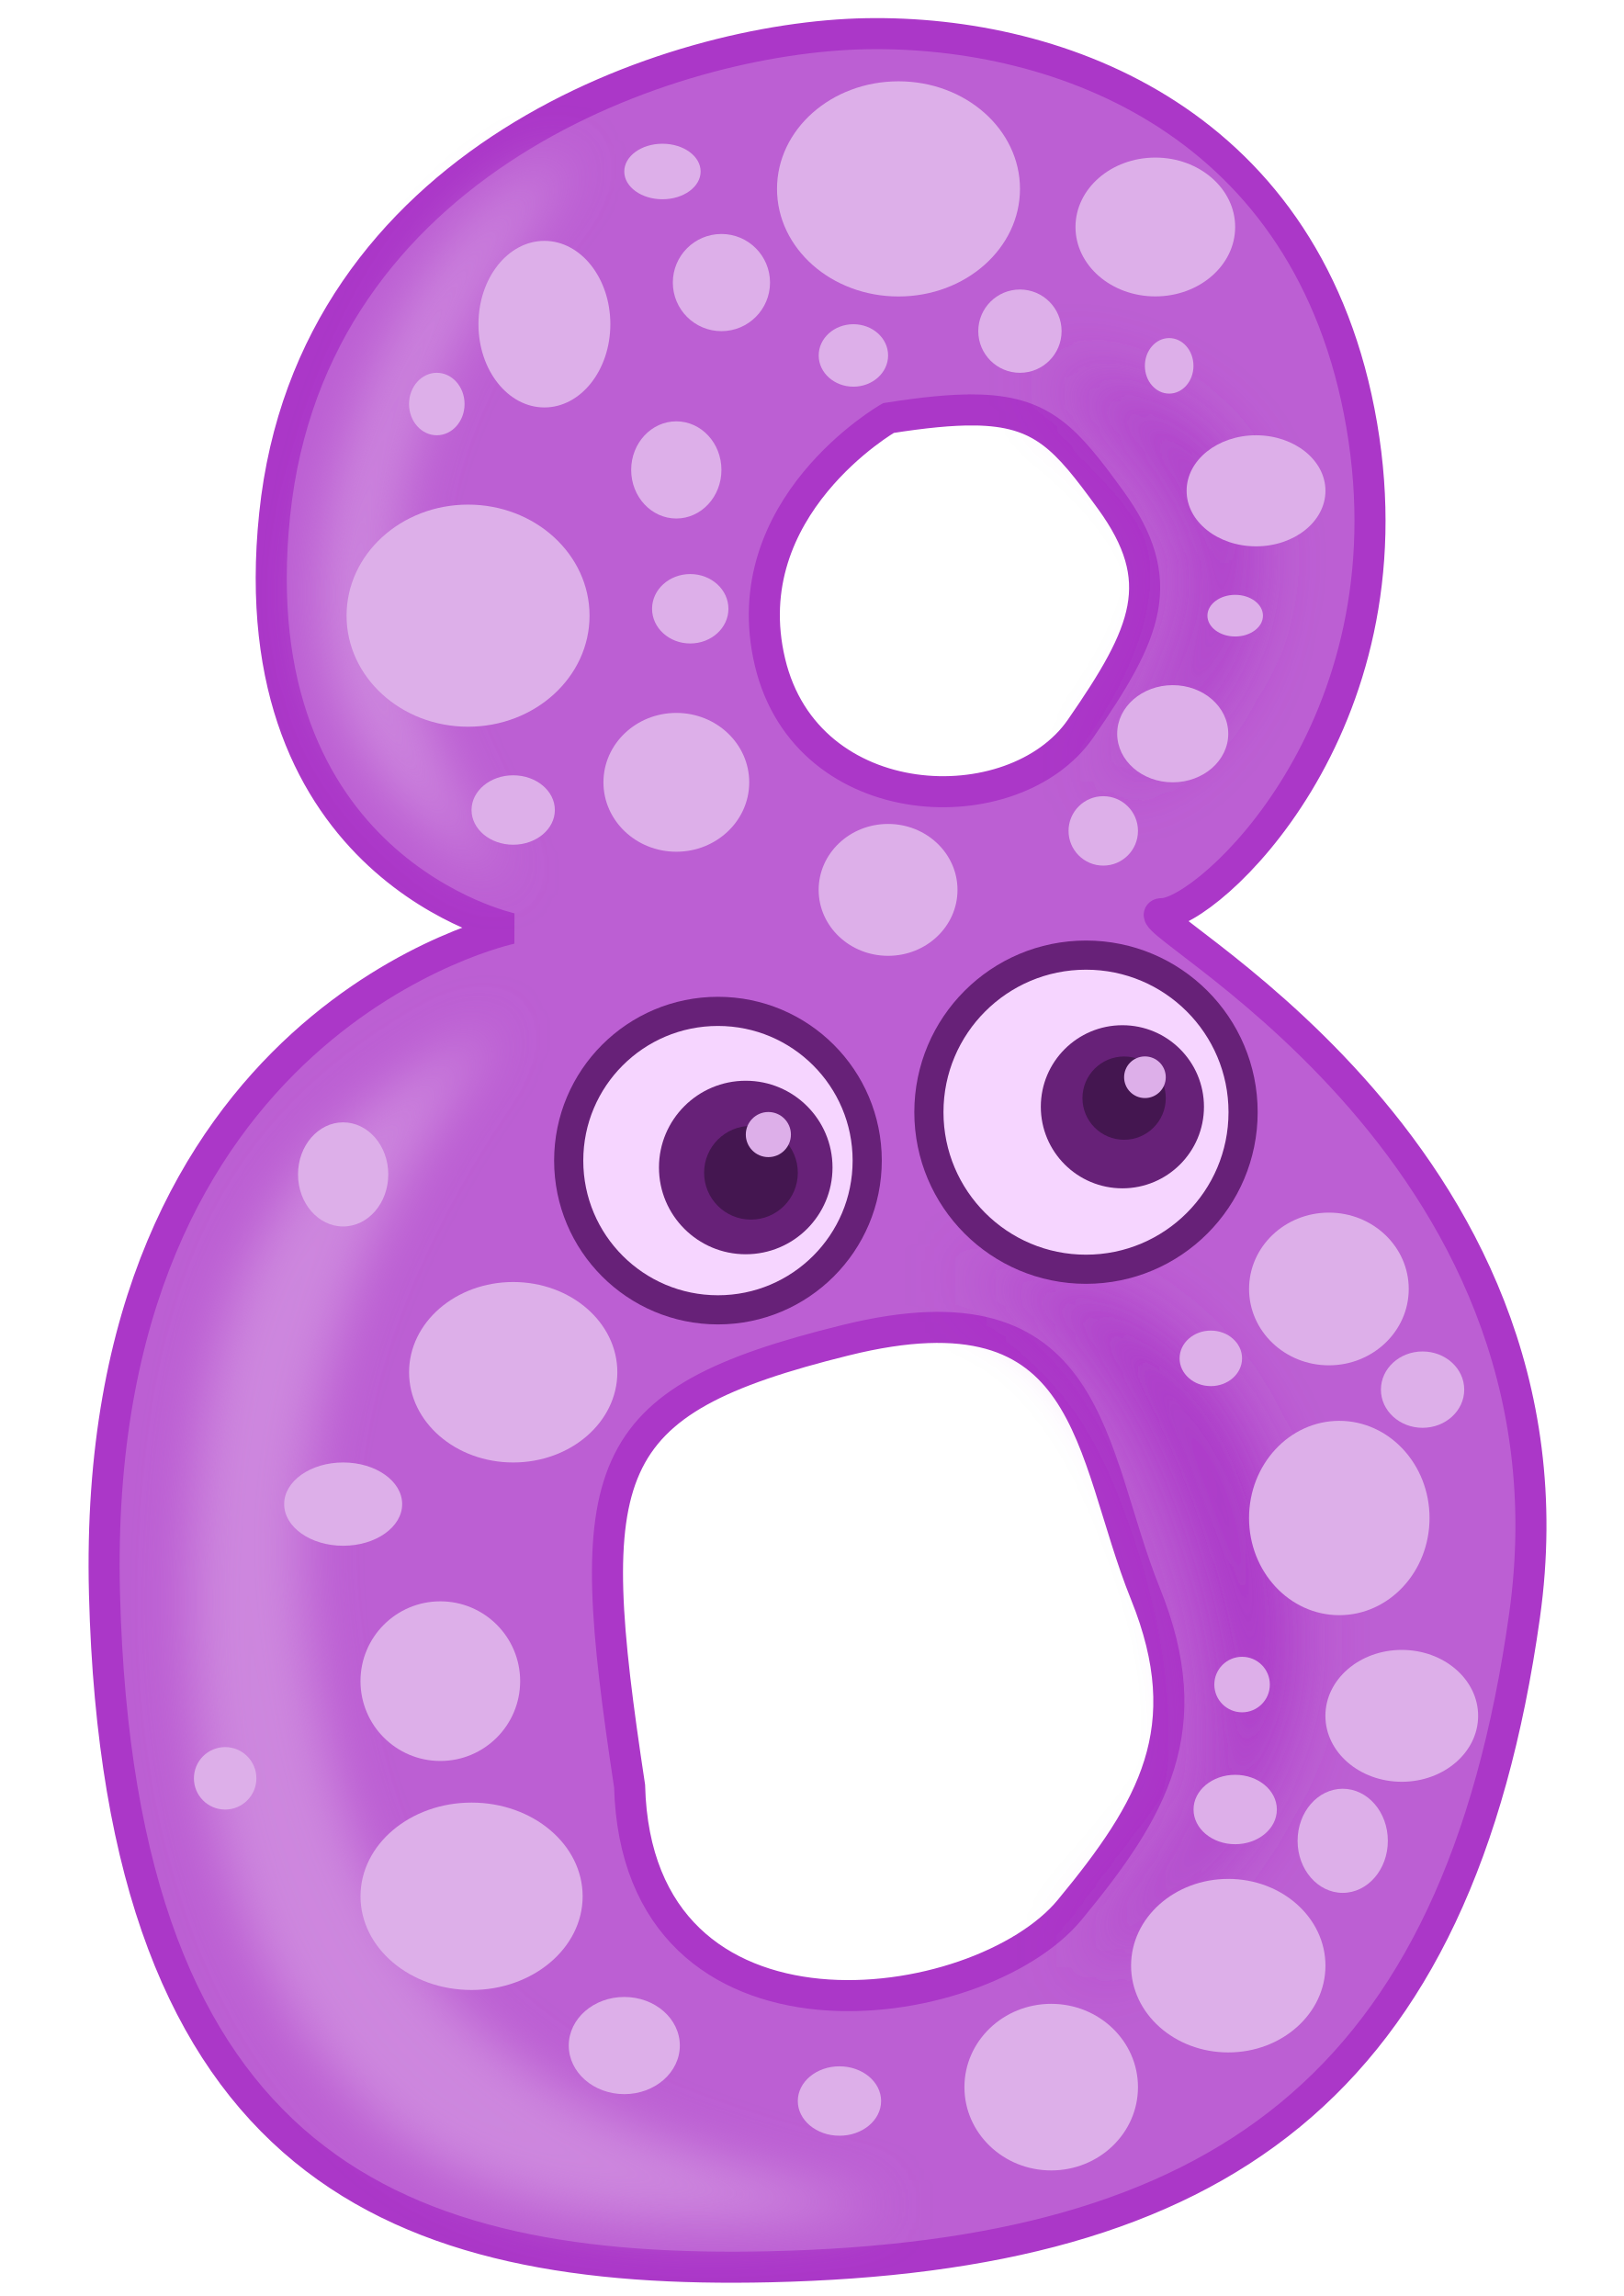
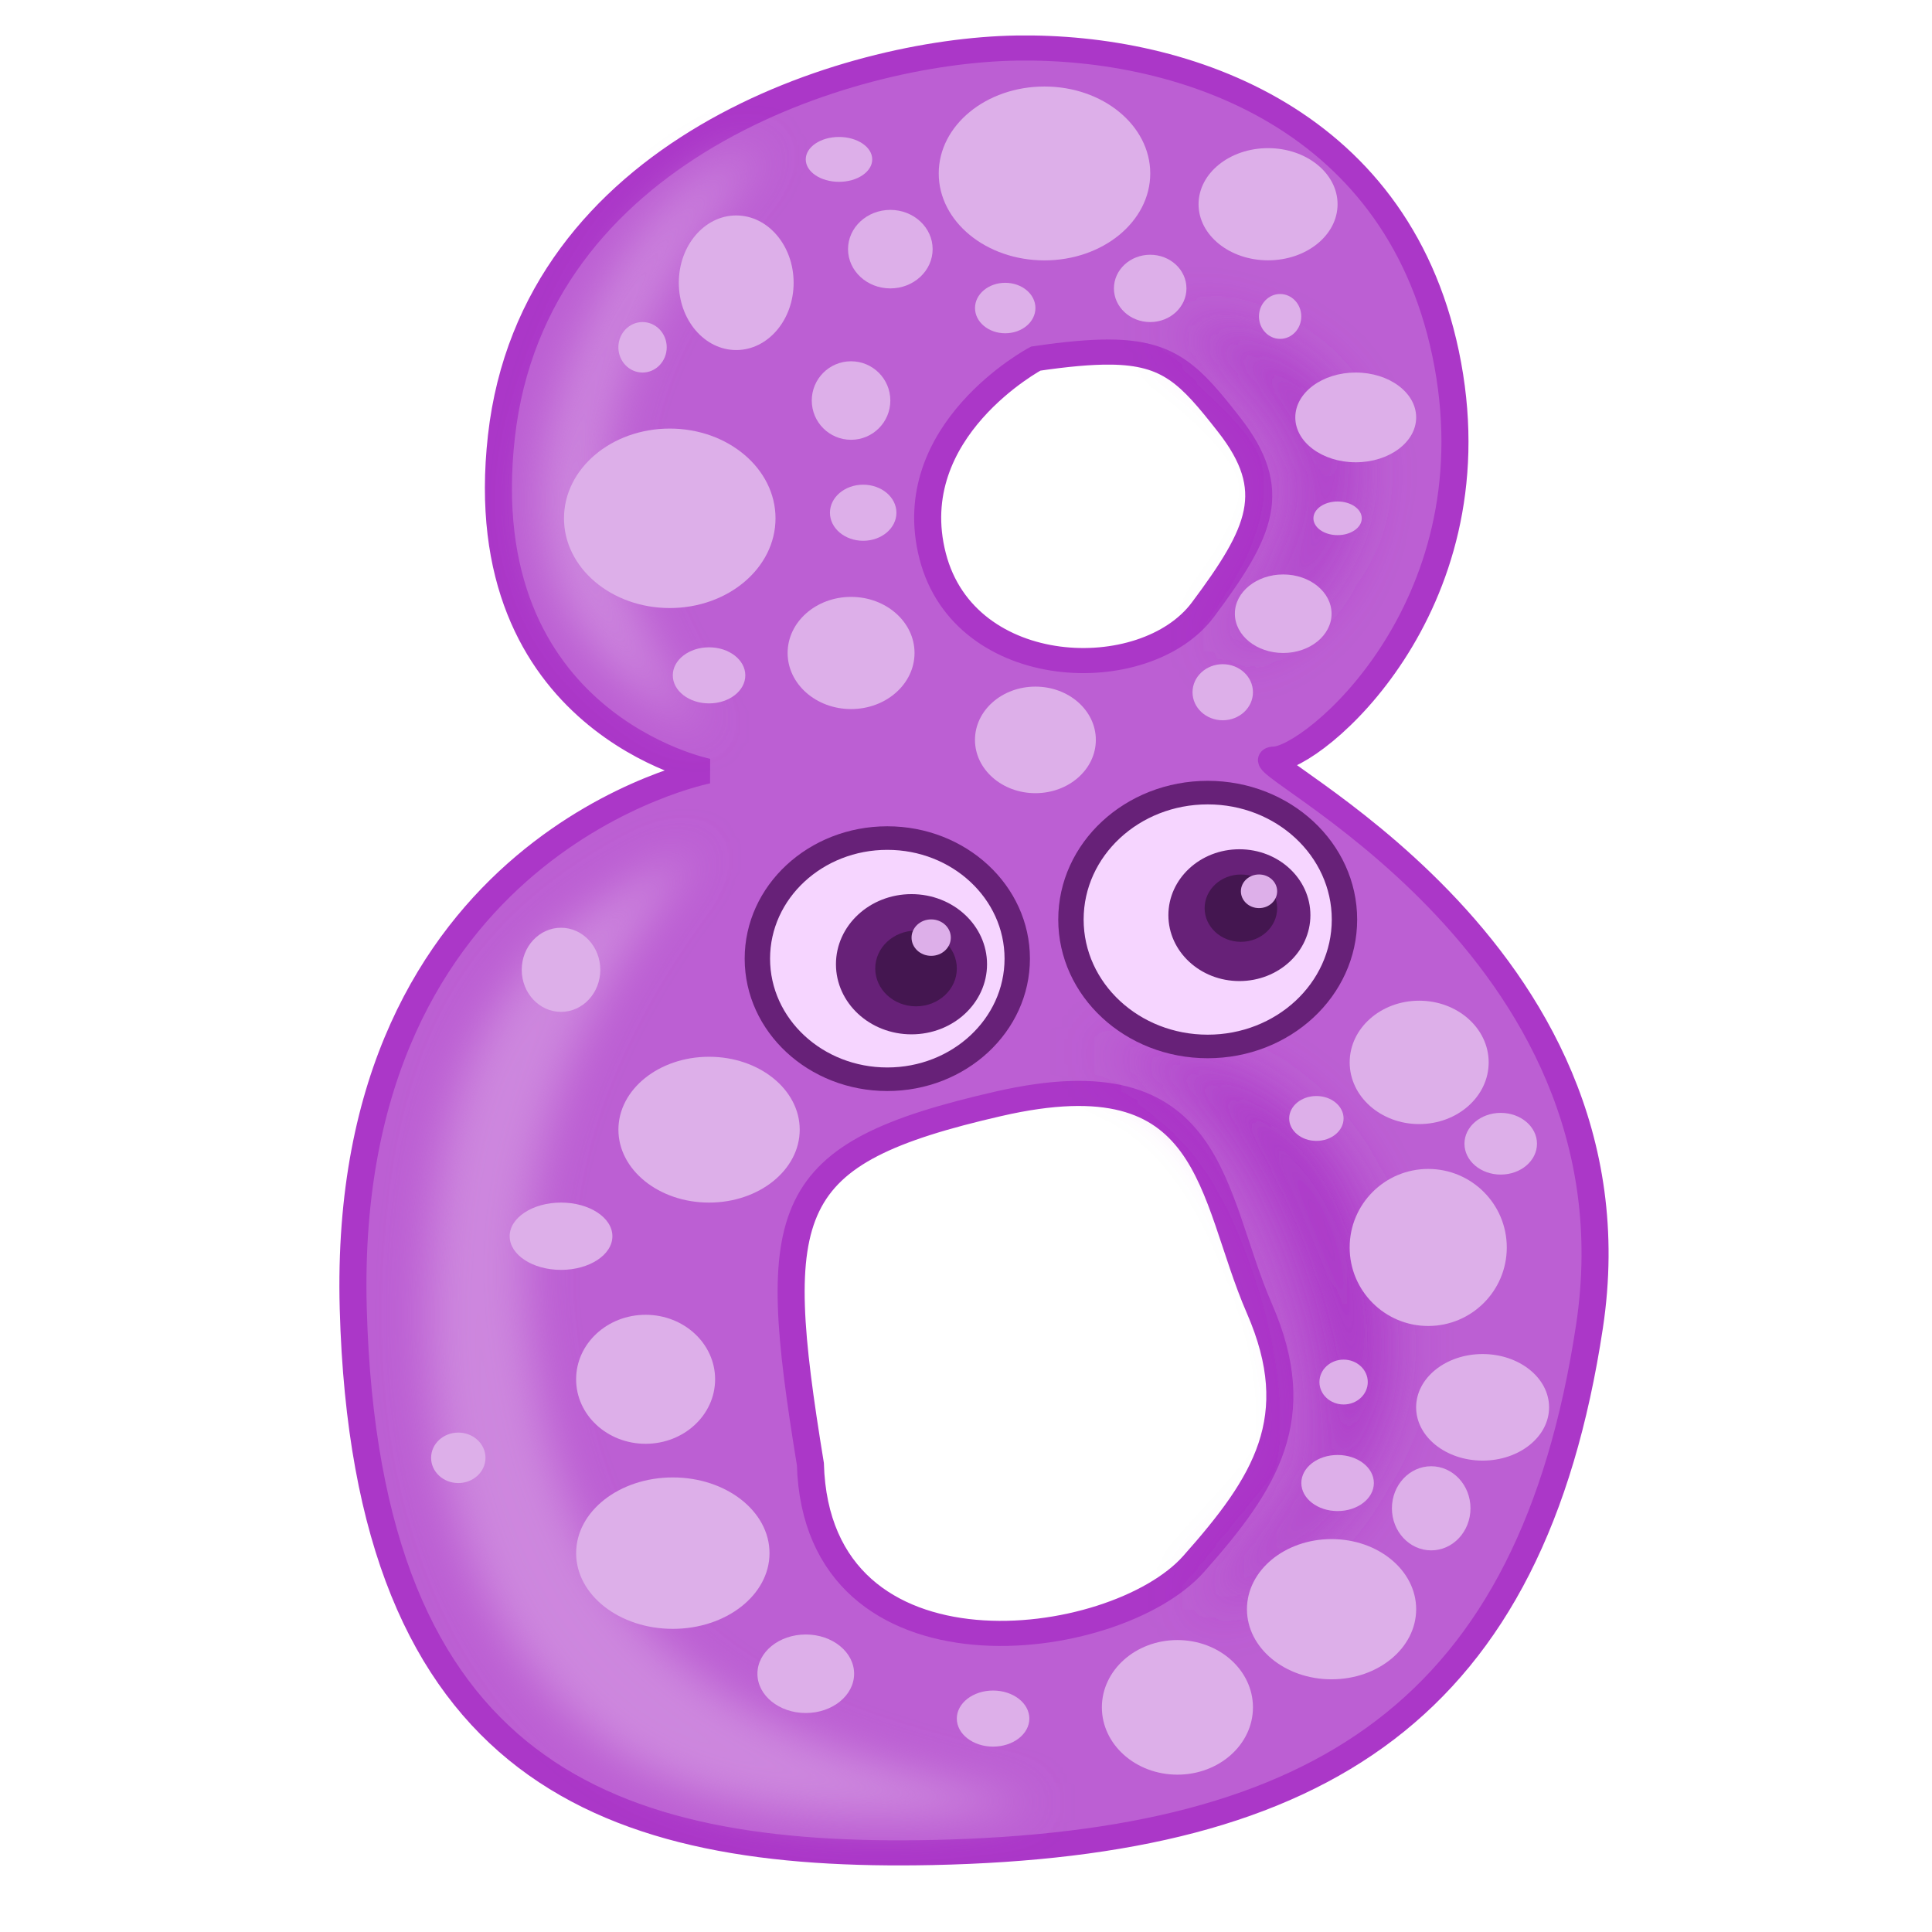
- <svg xmlns="http://www.w3.org/2000/svg" viewBox="0 0 744.094 1052.362">
-   <defs>
+ <svg xmlns="http://www.w3.org/2000/svg" viewBox="0 0 70 70" version="1.1" id="svg118" width="70" height="70">
+   <defs id="defs14">
    <filter id="c">
-       <feGaussianBlur stdDeviation="2.681" />
+       <feGaussianBlur stdDeviation="2.681" id="feGaussianBlur2" />
    </filter>
-     <filter id="d" x="-.246" y="-.086" width="1.493" height="1.171">
-       <feGaussianBlur stdDeviation="2.681" />
+     <filter id="d" x="-0.246" y="-0.086" width="1.493" height="1.171">
+       <feGaussianBlur stdDeviation="2.681" id="feGaussianBlur5" />
    </filter>
-     <filter id="b" x="-.384" y="-.189" width="1.768" height="1.378">
-       <feGaussianBlur stdDeviation="3.317" />
+     <filter id="b" x="-0.384" y="-0.189" width="1.768" height="1.378">
+       <feGaussianBlur stdDeviation="3.317" id="feGaussianBlur8" />
    </filter>
-     <filter id="a" x="-.226" y="-.111" width="1.452" height="1.222">
-       <feGaussianBlur stdDeviation="3.317" />
+     <filter id="a" x="-0.226" y="-0.111" width="1.452" height="1.222">
+       <feGaussianBlur stdDeviation="3.317" id="feGaussianBlur11" />
    </filter>
  </defs>
-   <g transform="matrix(4.4538 0 0 4.4538 -1059.6 -2416.5)">
-     <path d="m327.06 546.04c-20.039 0.339-57.084 12.945-60.889 49.47s24.335 42.612 24.335 42.612-43.368 9.126-41.846 68.479 30.401 70.102 68.479 69.245c46.034-1.058 70.785-18.281 77.634-66.981s-41.851-72.274-37.286-72.274 25.867-19.037 20.54-50.236-30.928-40.654-50.968-40.315zm11.086 38.717c7.027 0.071 9.45 2.944 14.015 9.222 6.087 8.37 3.786 13.678-3.063 23.57s-28.154 9.155-31.959-6.825 12.184-25.134 12.184-25.134c3.614-0.571 6.48-0.856 8.822-0.832zm-13.259 95.744c25.726-6.367 24.972 11.45 30.887 26.1 5.606 13.883 0.755 22.149-7.796 32.509-9.27 11.232-44.526 16.181-45.287-12.735-4.971-32.774-3.53-39.508 22.195-45.874z" fill="#bc5fd3" fill-rule="evenodd" stroke="#ab37c8" stroke-width="3.196" />
-     <path d="m290.71 633.79c-2.143-2.857-26.429-12.143-17.857-42.143s24.286-32.857 24.286-32.857-20.714 24.286-18.571 44.286 13.571 32.143 12.143 30.714z" fill="#cd87de" fill-rule="evenodd" filter="url(#d)" />
-     <path d="m289.29 648.08c-1.429 2.857-22.857 27.857-20 60 4.134 42.745 24.877 53.474 60 61.429 0 0-35 7.857-52.857-9.286s-20.714-44.286-17.857-68.571 13.571-35 30.714-43.571z" fill="#cd87de" fill-rule="evenodd" filter="url(#c)" />
-     <path d="m345.71 580.93s15.714 10 15.714 20.714-10 21.429-10 21.429 14.286-5 15-22.143-19.286-20-20.714-20z" fill="#ab37c8" fill-rule="evenodd" filter="url(#b)" />
-     <path d="m335.71 673.79s11.429-0.714 20 17.143 8.571 33.571 6.429 37.857-13.571 16.429-13.571 16.429 25-11.429 22.143-37.857-20-35-35-33.571z" fill="#ab37c8" fill-rule="evenodd" filter="url(#a)" />
-     <path d="m327.14 662.01c-2.9e-4 8.482-6.876 15.357-15.358 15.357s-15.357-6.876-15.357-15.358 6.876-15.357 15.358-15.357 15.357 6.876 15.357 15.358" fill="#f6d5ff" stroke="#672178" stroke-width="3" />
-     <path transform="matrix(1.4144 0 0 1.4144 -150.44 -270.72)" d="m365 655.93c-2.1e-4 6.312-5.117 11.428-11.429 11.428s-11.428-5.117-11.428-11.429 5.117-11.428 11.429-11.428 11.428 5.117 11.428 11.429" fill="#f6d5ff" stroke="#672178" stroke-width="2.121" />
-     <path d="m361.79 656.47c-1.5e-4 4.635-3.758 8.393-8.393 8.393s-8.393-3.758-8.393-8.393 3.758-8.393 8.393-8.393 8.393 3.758 8.393 8.393" fill="#672178" />
-     <path d="m323.57 662.72c-1.6e-4 4.931-3.998 8.928-8.929 8.928s-8.928-3.998-8.928-8.929 3.998-8.928 8.929-8.928 8.928 3.998 8.928 8.929" fill="#672178" />
-     <path d="m357.86 655.58c-8e-5 2.367-1.919 4.286-4.286 4.286s-4.286-1.919-4.286-4.286 1.919-4.286 4.286-4.286 4.286 1.919 4.286 4.286" fill="#441650" />
-     <path d="m320 663.26c-9e-5 2.663-2.159 4.821-4.822 4.821s-4.821-2.159-4.821-4.822 2.159-4.821 4.822-4.821 4.821 2.159 4.821 4.822" fill="#441650" />
-     <path d="m357.86 653.43c-4e-5 1.183-0.959 2.143-2.143 2.143s-2.143-0.959-2.143-2.143 0.959-2.143 2.143-2.143 2.143 0.959 2.143 2.143" fill="#ddafe9" />
-     <path d="m319.29 659.33c-4e-5 1.282-1.039 2.321-2.321 2.321s-2.321-1.039-2.321-2.321 1.039-2.321 2.321-2.321 2.321 1.039 2.321 2.321" fill="#ddafe9" />
-     <path d="m300.71 575.93c-1.2e-4 4.734-3.038 8.571-6.786 8.571s-6.786-3.838-6.785-8.572 3.038-8.571 6.786-8.571 6.786 3.838 6.785 8.572" fill="#ddafe9" />
-     <path d="m298.57 605.93c-2.3e-4 6.312-5.597 11.428-12.5 11.428s-12.5-5.117-12.5-11.429 5.597-11.428 12.5-11.428 12.5 5.117 12.5 11.429" fill="#ddafe9" />
-     <path d="m312.14 590.93c-9e-5 2.761-2.079 5-4.643 5s-4.643-2.239-4.643-5 2.079-5 4.643-5 4.643 2.239 4.643 5" fill="#ddafe9" />
-     <path d="m315 623.08c-1.4e-4 3.945-3.358 7.143-7.5 7.143s-7.5-3.198-7.5-7.143 3.358-7.143 7.5-7.143 7.5 3.198 7.5 7.143" fill="#ddafe9" />
-     <path d="m310 560.22c-7e-5 1.578-1.759 2.857-3.929 2.857s-3.929-1.279-3.928-2.857 1.759-2.857 3.929-2.857 3.929 1.279 3.928 2.857" fill="#ddafe9" />
-     <path d="m342.86 562.01c-2.3e-4 6.115-5.597 11.071-12.5 11.071s-12.5-4.957-12.5-11.072 5.597-11.071 12.5-11.071 12.5 4.957 12.5 11.072" fill="#ddafe9" />
-     <path d="m317.14 571.65c-9e-5 2.761-2.239 5-5 5s-5-2.239-5-5 2.239-5 5-5 5 2.239 5 5" fill="#ddafe9" />
-     <path d="m329.29 579.15c-6e-5 1.775-1.599 3.214-3.571 3.214s-3.571-1.439-3.571-3.214 1.599-3.214 3.571-3.214 3.571 1.439 3.571 3.214" fill="#ddafe9" />
-     <path d="m347.14 576.65c-8e-5 2.367-1.919 4.286-4.286 4.286s-4.286-1.919-4.286-4.286 1.919-4.286 4.286-4.286 4.286 1.919 4.286 4.286" fill="#ddafe9" />
-     <path d="m365 565.93c-1.5e-4 3.945-3.678 7.143-8.215 7.143s-8.214-3.198-8.214-7.143 3.678-7.143 8.215-7.143 8.214 3.198 8.214 7.143" fill="#ddafe9" />
-     <path d="m360.71 580.22c-4e-5 1.578-1.119 2.857-2.5 2.857s-2.5-1.279-2.5-2.857 1.119-2.857 2.5-2.857 2.5 1.279 2.5 2.857" fill="#ddafe9" />
-     <path d="m374.29 593.08c-1.3e-4 3.156-3.198 5.714-7.143 5.714s-7.143-2.559-7.143-5.715 3.198-5.714 7.143-5.714 7.143 2.559 7.143 5.715" fill="#ddafe9" />
-     <path d="m367.86 605.93c-5e-5 1.183-1.279 2.143-2.857 2.143s-2.857-0.959-2.857-2.143 1.279-2.143 2.857-2.143 2.857 0.959 2.857 2.143" fill="#ddafe9" />
-     <path d="m364.29 618.08c-1.1e-4 2.761-2.559 5-5.715 5s-5.714-2.239-5.714-5 2.559-5 5.715-5 5.714 2.239 5.714 5" fill="#ddafe9" />
-     <path d="m355 628.08c-7e-5 1.972-1.599 3.571-3.572 3.571s-3.571-1.599-3.571-3.572 1.599-3.571 3.572-3.571 3.571 1.599 3.571 3.572" fill="#ddafe9" />
-     <path d="m295 625.93c-8e-5 1.972-1.919 3.571-4.286 3.571s-4.286-1.599-4.286-3.572 1.919-3.571 4.286-3.571 4.286 1.599 4.286 3.571" fill="#ddafe9" />
-     <path d="m312.86 605.22c-7e-5 1.972-1.759 3.571-3.929 3.571s-3.929-1.599-3.928-3.572 1.759-3.571 3.929-3.571 3.929 1.599 3.928 3.572" fill="#ddafe9" />
-     <path d="m285.71 584.15c-5e-5 1.775-1.279 3.214-2.857 3.214s-2.857-1.439-2.857-3.214 1.279-3.214 2.857-3.214 2.857 1.439 2.857 3.214" fill="#ddafe9" />
-     <path d="m336.43 634.15c-1.3e-4 3.748-3.198 6.786-7.143 6.785s-7.143-3.038-7.143-6.786 3.198-6.786 7.143-6.785 7.143 3.038 7.143 6.786" fill="#ddafe9" />
-     <path d="m277.86 663.43c-8e-5 2.959-2.079 5.357-4.643 5.357s-4.643-2.399-4.643-5.357 2.079-5.357 4.643-5.357 4.643 2.399 4.643 5.357" fill="#ddafe9" />
-     <path d="m301.43 683.79c-2e-4 5.128-4.797 9.286-10.715 9.285s-10.714-4.158-10.714-9.286 4.797-9.286 10.715-9.285 10.714 4.158 10.714 9.286" fill="#ddafe9" />
-     <path d="m279.29 697.36c-1.1e-4 2.367-2.719 4.286-6.072 4.286s-6.071-1.919-6.071-4.286 2.719-4.286 6.072-4.286 6.071 1.919 6.071 4.286" fill="#ddafe9" />
-     <path d="m291.43 715.58c-1.5e-4 4.537-3.678 8.214-8.215 8.214s-8.214-3.678-8.214-8.215 3.678-8.214 8.215-8.214 8.214 3.678 8.214 8.215" fill="#ddafe9" />
-     <path d="m264.29 725.58c-6e-5 1.775-1.439 3.214-3.214 3.214s-3.214-1.439-3.214-3.214 1.439-3.214 3.214-3.214 3.214 1.439 3.214 3.214" fill="#ddafe9" />
-     <path d="m297.86 737.72c-2.1e-4 5.326-5.117 9.643-11.429 9.643s-11.428-4.318-11.428-9.643 5.117-9.643 11.429-9.643 11.428 4.318 11.428 9.643" fill="#ddafe9" />
-     <path d="m365.71 682.36c-6e-5 1.578-1.439 2.857-3.214 2.857s-3.214-1.279-3.214-2.857 1.439-2.857 3.214-2.857 3.214 1.279 3.214 2.857" fill="#ddafe9" />
-     <path d="m382.86 675.22c-1.5e-4 4.339-3.678 7.857-8.215 7.857s-8.214-3.518-8.214-7.857 3.678-7.857 8.215-7.857 8.214 3.518 8.214 7.857" fill="#ddafe9" />
-     <path d="m385 698.79c-1.7e-4 5.523-4.158 10-9.286 10s-9.286-4.478-9.285-10 4.158-10 9.286-10 9.286 4.478 9.285 10" fill="#ddafe9" />
-     <path d="m388.57 685.58c-8e-5 2.17-1.919 3.929-4.286 3.928s-4.286-1.759-4.286-3.929 1.919-3.929 4.286-3.928 4.286 1.759 4.286 3.929" fill="#ddafe9" />
-     <path d="m368.57 715.93c-6e-5 1.578-1.279 2.857-2.857 2.857s-2.857-1.279-2.857-2.857 1.279-2.857 2.857-2.857 2.857 1.279 2.857 2.857" fill="#ddafe9" />
-     <path d="m390 719.15c-1.5e-4 3.748-3.518 6.786-7.857 6.785s-7.857-3.038-7.857-6.786 3.518-6.786 7.857-6.785 7.857 3.038 7.857 6.786" fill="#ddafe9" />
-     <path d="m369.29 728.79c-7e-5 1.972-1.919 3.571-4.286 3.571s-4.286-1.599-4.286-3.572 1.919-3.571 4.286-3.571 4.286 1.599 4.286 3.572" fill="#ddafe9" />
-     <path d="m374.29 744.86c-1.9e-4 4.931-4.478 8.928-10 8.928s-10-3.998-10-8.929 4.478-8.928 10-8.928 10 3.998 10 8.929" fill="#ddafe9" />
-     <path d="m380.71 732.01c-9e-5 2.959-2.079 5.357-4.643 5.357s-4.643-2.399-4.643-5.357 2.079-5.357 4.643-5.357 4.643 2.399 4.643 5.357" fill="#ddafe9" />
-     <path d="m355 757.36c-1.6e-4 4.734-3.998 8.571-8.929 8.571s-8.928-3.838-8.928-8.572 3.998-8.571 8.929-8.571 8.928 3.838 8.928 8.572" fill="#ddafe9" />
-     <path d="m328.57 758.79c-8e-5 1.972-1.919 3.571-4.286 3.571s-4.286-1.599-4.286-3.572 1.919-3.571 4.286-3.571 4.286 1.599 4.286 3.572" fill="#ddafe9" />
-     <path d="m307.86 753.08c-1.1e-4 2.761-2.559 5-5.715 5s-5.714-2.239-5.714-5 2.559-5 5.715-5 5.714 2.239 5.714 5" fill="#ddafe9" />
+   <g transform="matrix(0.3065477,0,0,0.2844958,-63.42739,-153.605)" id="g116">
+     <path d="m 327.06,546.04 c -20.039,0.339 -57.084,12.945 -60.889,49.47 -3.805,36.525 24.335,42.612 24.335,42.612 0,0 -43.368,9.126 -41.846,68.479 1.522,59.353 30.401,70.102 68.479,69.245 46.034,-1.058 70.785,-18.281 77.634,-66.981 6.849,-48.7 -41.851,-72.274 -37.286,-72.274 4.565,0 25.867,-19.037 20.54,-50.236 -5.327,-31.199 -30.928,-40.654 -50.968,-40.315 z m 11.086,38.717 c 7.027,0.071 9.45,2.944 14.015,9.222 6.087,8.37 3.786,13.678 -3.063,23.57 -6.848,9.892 -28.154,9.155 -31.959,-6.825 -3.805,-15.979 12.184,-25.134 12.184,-25.134 3.614,-0.571 6.48,-0.856 8.822,-0.832 z m -13.259,95.744 c 25.726,-6.367 24.972,11.45 30.887,26.1 5.606,13.883 0.755,22.149 -7.796,32.509 -9.27,11.232 -44.526,16.181 -45.287,-12.735 -4.971,-32.774 -3.53,-39.508 22.195,-45.874 z" id="path16" style="fill:#bc5fd3;fill-rule:evenodd;stroke:#ab37c8;stroke-width:3.196" />
+     <path d="m 290.71,633.79 c -2.143,-2.857 -26.429,-12.143 -17.857,-42.143 8.572,-30 24.286,-32.857 24.286,-32.857 0,0 -20.714,24.286 -18.571,44.286 2.143,20 13.571,32.143 12.143,30.714 z" id="path18" style="fill:#cd87de;fill-rule:evenodd;filter:url(#d)" />
+     <path d="m 289.29,648.08 c -1.429,2.857 -22.857,27.857 -20,60 4.134,42.745 24.877,53.474 60,61.429 0,0 -35,7.857 -52.857,-9.286 -17.857,-17.143 -20.714,-44.286 -17.857,-68.571 2.857,-24.285 13.571,-35 30.714,-43.571 z" id="path20" style="fill:#cd87de;fill-rule:evenodd;filter:url(#c)" />
+     <path d="m 345.71,580.93 c 0,0 15.714,10 15.714,20.714 0,10.714 -10,21.429 -10,21.429 0,0 14.286,-5 15,-22.143 0.714,-17.143 -19.286,-20 -20.714,-20 z" id="path22" style="fill:#ab37c8;fill-rule:evenodd;filter:url(#b)" />
+     <path d="m 335.71,673.79 c 0,0 11.429,-0.714 20,17.143 8.571,17.857 8.571,33.571 6.429,37.857 -2.143,4.286 -13.571,16.429 -13.571,16.429 0,0 25,-11.429 22.143,-37.857 -2.857,-26.428 -20,-35 -35,-33.571 z" id="path24" style="fill:#ab37c8;fill-rule:evenodd;filter:url(#a)" />
+     <path d="m 327.14,662.01 c -2.9e-4,8.482 -6.876,15.357 -15.358,15.357 -8.482,0 -15.357,-6.876 -15.357,-15.358 0,-8.482 6.876,-15.357 15.358,-15.357 8.482,0 15.357,6.876 15.357,15.358" id="path26" style="fill:#f6d5ff;stroke:#672178;stroke-width:3" />
+     <path transform="matrix(1.4144,0,0,1.4144,-150.44,-270.72)" d="m 365,655.93 c -2.1e-4,6.312 -5.117,11.428 -11.429,11.428 -6.312,0 -11.428,-5.117 -11.428,-11.429 0,-6.312 5.117,-11.428 11.429,-11.428 6.312,0 11.428,5.117 11.428,11.429" id="path28" style="fill:#f6d5ff;stroke:#672178;stroke-width:2.121" />
+     <path d="m 361.79,656.47 c -1.5e-4,4.635 -3.758,8.393 -8.393,8.393 -4.635,-1e-4 -8.393,-3.758 -8.393,-8.393 10e-5,-4.635 3.758,-8.393 8.393,-8.393 4.635,10e-5 8.393,3.758 8.393,8.393" id="path30" style="fill:#672178" />
+     <path d="m 323.57,662.72 c -1.6e-4,4.931 -3.998,8.928 -8.929,8.928 -4.931,-10e-5 -8.928,-3.998 -8.928,-8.929 10e-5,-4.931 3.998,-8.928 8.929,-8.928 4.931,10e-5 8.928,3.998 8.928,8.929" id="path32" style="fill:#672178" />
+     <path d="m 357.86,655.58 c -8e-5,2.367 -1.919,4.286 -4.286,4.286 -2.367,0 -4.286,-1.919 -4.286,-4.286 0,-2.367 1.919,-4.286 4.286,-4.286 2.367,0 4.286,1.919 4.286,4.286" id="path34" style="fill:#441650" />
+     <path d="m 320,663.26 c -9e-5,2.663 -2.159,4.821 -4.822,4.821 -2.663,-1e-4 -4.821,-2.159 -4.821,-4.822 10e-5,-2.663 2.159,-4.821 4.822,-4.821 2.663,10e-5 4.821,2.159 4.821,4.822" id="path36" style="fill:#441650" />
+     <path d="m 357.86,653.43 c -4e-5,1.183 -0.959,2.143 -2.143,2.143 -1.183,0 -2.143,-0.959 -2.143,-2.143 0,-1.183 0.959,-2.143 2.143,-2.143 1.183,0 2.143,0.959 2.143,2.143" id="path38" style="fill:#ddafe9" />
+     <path d="m 319.29,659.33 c -4e-5,1.282 -1.039,2.321 -2.321,2.321 -1.282,0 -2.321,-1.039 -2.321,-2.321 0,-1.282 1.039,-2.321 2.321,-2.321 1.282,0 2.321,1.039 2.321,2.321" id="path40" style="fill:#ddafe9" />
+     <path d="m 300.71,575.93 c -1.2e-4,4.734 -3.038,8.571 -6.786,8.571 -3.748,-2e-4 -6.786,-3.838 -6.785,-8.572 10e-5,-4.734 3.038,-8.571 6.786,-8.571 3.748,2e-4 6.786,3.838 6.785,8.572" id="path42" style="fill:#ddafe9" />
+     <path d="m 298.57,605.93 c -2.3e-4,6.312 -5.597,11.428 -12.5,11.428 -6.903,0 -12.5,-5.117 -12.5,-11.429 0,-6.312 5.597,-11.428 12.5,-11.428 6.903,0 12.5,5.117 12.5,11.429" id="path44" style="fill:#ddafe9" />
+     <path d="m 312.14,590.93 c -9e-5,2.761 -2.079,5 -4.643,5 -2.564,-10e-5 -4.643,-2.239 -4.643,-5 10e-5,-2.761 2.079,-5 4.643,-5 2.564,10e-5 4.643,2.239 4.643,5" id="path46" style="fill:#ddafe9" />
+     <path d="m 315,623.08 c -1.4e-4,3.945 -3.358,7.143 -7.5,7.143 -4.142,-2e-4 -7.5,-3.198 -7.5,-7.143 10e-5,-3.945 3.358,-7.143 7.5,-7.143 4.142,2e-4 7.5,3.198 7.5,7.143" id="path48" style="fill:#ddafe9" />
+     <path d="m 310,560.22 c -7e-5,1.578 -1.759,2.857 -3.929,2.857 -2.17,-10e-5 -3.929,-1.279 -3.928,-2.857 10e-5,-1.578 1.759,-2.857 3.929,-2.857 2.17,10e-5 3.929,1.279 3.928,2.857" id="path50" style="fill:#ddafe9" />
+     <path d="m 342.86,562.01 c -2.3e-4,6.115 -5.597,11.071 -12.5,11.071 -6.903,0 -12.5,-4.957 -12.5,-11.072 0,-6.115 5.597,-11.071 12.5,-11.071 6.903,0 12.5,4.957 12.5,11.072" id="path52" style="fill:#ddafe9" />
+     <path d="m 317.14,571.65 c -9e-5,2.761 -2.239,5 -5,5 -2.761,-10e-5 -5,-2.239 -5,-5 1e-4,-2.761 2.239,-5 5,-5 2.761,10e-5 5,2.239 5,5" id="path54" style="fill:#ddafe9" />
+     <path d="m 329.29,579.15 c -6e-5,1.775 -1.599,3.214 -3.571,3.214 -1.972,0 -3.571,-1.439 -3.571,-3.214 10e-5,-1.775 1.599,-3.214 3.571,-3.214 1.972,0 3.571,1.439 3.571,3.214" id="path56" style="fill:#ddafe9" />
+     <path d="m 347.14,576.65 c -8e-5,2.367 -1.919,4.286 -4.286,4.286 -2.367,0 -4.286,-1.919 -4.286,-4.286 0,-2.367 1.919,-4.286 4.286,-4.286 2.367,0 4.286,1.919 4.286,4.286" id="path58" style="fill:#ddafe9" />
+     <path d="m 365,565.93 c -1.5e-4,3.945 -3.678,7.143 -8.215,7.143 -4.537,-2e-4 -8.214,-3.198 -8.214,-7.143 2e-4,-3.945 3.678,-7.143 8.215,-7.143 4.537,2e-4 8.214,3.198 8.214,7.143" id="path60" style="fill:#ddafe9" />
+     <path d="m 360.71,580.22 c -4e-5,1.578 -1.119,2.857 -2.5,2.857 -1.381,-10e-5 -2.5,-1.279 -2.5,-2.857 1e-4,-1.578 1.119,-2.857 2.5,-2.857 1.381,10e-5 2.5,1.279 2.5,2.857" id="path62" style="fill:#ddafe9" />
+     <path d="m 374.29,593.08 c -1.3e-4,3.156 -3.198,5.714 -7.143,5.714 -3.945,-10e-5 -7.143,-2.559 -7.143,-5.715 2e-4,-3.156 3.198,-5.714 7.143,-5.714 3.945,10e-5 7.143,2.559 7.143,5.715" id="path64" style="fill:#ddafe9" />
+     <path d="m 367.86,605.93 c -5e-5,1.183 -1.279,2.143 -2.857,2.143 -1.578,0 -2.857,-0.959 -2.857,-2.143 10e-5,-1.183 1.279,-2.143 2.857,-2.143 1.578,0 2.857,0.959 2.857,2.143" id="path66" style="fill:#ddafe9" />
+     <path d="m 364.29,618.08 c -1.1e-4,2.761 -2.559,5 -5.715,5 -3.156,-10e-5 -5.714,-2.239 -5.714,-5 10e-5,-2.761 2.559,-5 5.715,-5 3.156,10e-5 5.714,2.239 5.714,5" id="path68" style="fill:#ddafe9" />
+     <path d="m 355,628.08 c -7e-5,1.972 -1.599,3.571 -3.572,3.571 -1.972,-10e-5 -3.571,-1.599 -3.571,-3.572 10e-5,-1.972 1.599,-3.571 3.572,-3.571 1.972,10e-5 3.571,1.599 3.571,3.572" id="path70" style="fill:#ddafe9" />
+     <path d="m 295,625.93 c -8e-5,1.972 -1.919,3.571 -4.286,3.571 -2.367,-10e-5 -4.286,-1.599 -4.286,-3.572 0,-1.972 1.919,-3.571 4.286,-3.571 2.367,1e-4 4.286,1.599 4.286,3.571" id="path72" style="fill:#ddafe9" />
+     <path d="m 312.86,605.22 c -7e-5,1.972 -1.759,3.571 -3.929,3.571 -2.17,-10e-5 -3.929,-1.599 -3.928,-3.572 10e-5,-1.972 1.759,-3.571 3.929,-3.571 2.17,10e-5 3.929,1.599 3.928,3.572" id="path74" style="fill:#ddafe9" />
+     <path d="m 285.71,584.15 c -5e-5,1.775 -1.279,3.214 -2.857,3.214 -1.578,0 -2.857,-1.439 -2.857,-3.214 1e-4,-1.775 1.279,-3.214 2.857,-3.214 1.578,0 2.857,1.439 2.857,3.214" id="path76" style="fill:#ddafe9" />
+     <path d="m 336.43,634.15 c -1.3e-4,3.748 -3.198,6.786 -7.143,6.785 -3.945,-1e-4 -7.143,-3.038 -7.143,-6.786 2e-4,-3.748 3.198,-6.786 7.143,-6.785 3.945,10e-5 7.143,3.038 7.143,6.786" id="path78" style="fill:#ddafe9" />
+     <path d="m 277.86,663.43 c -8e-5,2.959 -2.079,5.357 -4.643,5.357 -2.564,-1e-4 -4.643,-2.399 -4.643,-5.357 1e-4,-2.959 2.079,-5.357 4.643,-5.357 2.564,10e-5 4.643,2.399 4.643,5.357" id="path80" style="fill:#ddafe9" />
+     <path d="m 301.43,683.79 c -2e-4,5.128 -4.797,9.286 -10.715,9.285 -5.918,-2e-4 -10.714,-4.158 -10.714,-9.286 0,-5.128 4.797,-9.286 10.715,-9.285 5.918,2e-4 10.714,4.158 10.714,9.286" id="path82" style="fill:#ddafe9" />
+     <path d="m 279.29,697.36 c -1.1e-4,2.367 -2.719,4.286 -6.072,4.286 -3.353,0 -6.071,-1.919 -6.071,-4.286 10e-5,-2.367 2.719,-4.286 6.072,-4.286 3.353,0 6.071,1.919 6.071,4.286" id="path84" style="fill:#ddafe9" />
+     <path d="m 291.43,715.58 c -1.5e-4,4.537 -3.678,8.214 -8.215,8.214 -4.537,-2e-4 -8.214,-3.678 -8.214,-8.215 2e-4,-4.537 3.678,-8.214 8.215,-8.214 4.537,2e-4 8.214,3.678 8.214,8.215" id="path86" style="fill:#ddafe9" />
+     <path d="m 264.29,725.58 c -6e-5,1.775 -1.439,3.214 -3.214,3.214 -1.775,0 -3.214,-1.439 -3.214,-3.214 0,-1.775 1.439,-3.214 3.214,-3.214 1.775,0 3.214,1.439 3.214,3.214" id="path88" style="fill:#ddafe9" />
+     <path d="m 297.86,737.72 c -2.1e-4,5.326 -5.117,9.643 -11.429,9.643 -6.312,-2e-4 -11.428,-4.318 -11.428,-9.643 0,-5.326 5.117,-9.643 11.429,-9.643 6.312,2e-4 11.428,4.318 11.428,9.643" id="path90" style="fill:#ddafe9" />
+     <path d="m 365.71,682.36 c -6e-5,1.578 -1.439,2.857 -3.214,2.857 -1.775,-10e-5 -3.214,-1.279 -3.214,-2.857 0,-1.578 1.439,-2.857 3.214,-2.857 1.775,10e-5 3.214,1.279 3.214,2.857" id="path92" style="fill:#ddafe9" />
+     <path d="m 382.86,675.22 c -1.5e-4,4.339 -3.678,7.857 -8.215,7.857 -4.537,-10e-5 -8.214,-3.518 -8.214,-7.857 2e-4,-4.339 3.678,-7.857 8.215,-7.857 4.537,10e-5 8.214,3.518 8.214,7.857" id="path94" style="fill:#ddafe9" />
+     <path d="m 385,698.79 c -1.7e-4,5.523 -4.158,10 -9.286,10 -5.128,-1e-4 -9.286,-4.478 -9.285,-10 2e-4,-5.522 4.158,-10 9.286,-10 5.128,1e-4 9.286,4.478 9.285,10" id="path96" style="fill:#ddafe9" />
+     <path d="m 388.57,685.58 c -8e-5,2.17 -1.919,3.929 -4.286,3.928 -2.367,-1e-4 -4.286,-1.759 -4.286,-3.929 0,-2.17 1.919,-3.929 4.286,-3.928 2.367,10e-5 4.286,1.759 4.286,3.929" id="path98" style="fill:#ddafe9" />
+     <path d="m 368.57,715.93 c -6e-5,1.578 -1.279,2.857 -2.857,2.857 -1.578,-1e-4 -2.857,-1.279 -2.857,-2.857 1e-4,-1.578 1.279,-2.857 2.857,-2.857 1.578,10e-5 2.857,1.279 2.857,2.857" id="path100" style="fill:#ddafe9" />
+     <path d="m 390,719.15 c -1.5e-4,3.748 -3.518,6.786 -7.857,6.785 -4.339,-1e-4 -7.857,-3.038 -7.857,-6.786 10e-5,-3.748 3.518,-6.786 7.857,-6.785 4.339,10e-5 7.857,3.038 7.857,6.786" id="path102" style="fill:#ddafe9" />
+     <path d="m 369.29,728.79 c -7e-5,1.972 -1.919,3.571 -4.286,3.571 -2.367,-10e-5 -4.286,-1.599 -4.286,-3.572 0,-1.972 1.919,-3.571 4.286,-3.571 2.367,10e-5 4.286,1.599 4.286,3.572" id="path104" style="fill:#ddafe9" />
+     <path d="m 374.29,744.86 c -1.9e-4,4.931 -4.478,8.928 -10,8.928 -5.522,-1e-4 -10,-3.998 -10,-8.929 10e-5,-4.931 4.478,-8.928 10,-8.928 5.522,10e-5 10,3.998 10,8.929" id="path106" style="fill:#ddafe9" />
+     <path d="m 380.71,732.01 c -9e-5,2.959 -2.079,5.357 -4.643,5.357 -2.564,-10e-5 -4.643,-2.399 -4.643,-5.357 10e-5,-2.959 2.079,-5.357 4.643,-5.357 2.564,10e-5 4.643,2.399 4.643,5.357" id="path108" style="fill:#ddafe9" />
+     <path d="m 355,757.36 c -1.6e-4,4.734 -3.998,8.571 -8.929,8.571 -4.931,-2e-4 -8.928,-3.838 -8.928,-8.572 10e-5,-4.734 3.998,-8.571 8.929,-8.571 4.931,1e-4 8.928,3.838 8.928,8.572" id="path110" style="fill:#ddafe9" />
+     <path d="m 328.57,758.79 c -8e-5,1.972 -1.919,3.571 -4.286,3.571 -2.367,-10e-5 -4.286,-1.599 -4.286,-3.572 0,-1.972 1.919,-3.571 4.286,-3.571 2.367,10e-5 4.286,1.599 4.286,3.572" id="path112" style="fill:#ddafe9" />
+     <path d="m 307.86,753.08 c -1.1e-4,2.761 -2.559,5 -5.715,5 -3.156,-10e-5 -5.714,-2.239 -5.714,-5 1e-4,-2.761 2.559,-5 5.715,-5 3.156,10e-5 5.714,2.239 5.714,5" id="path114" style="fill:#ddafe9" />
  </g>
</svg>
